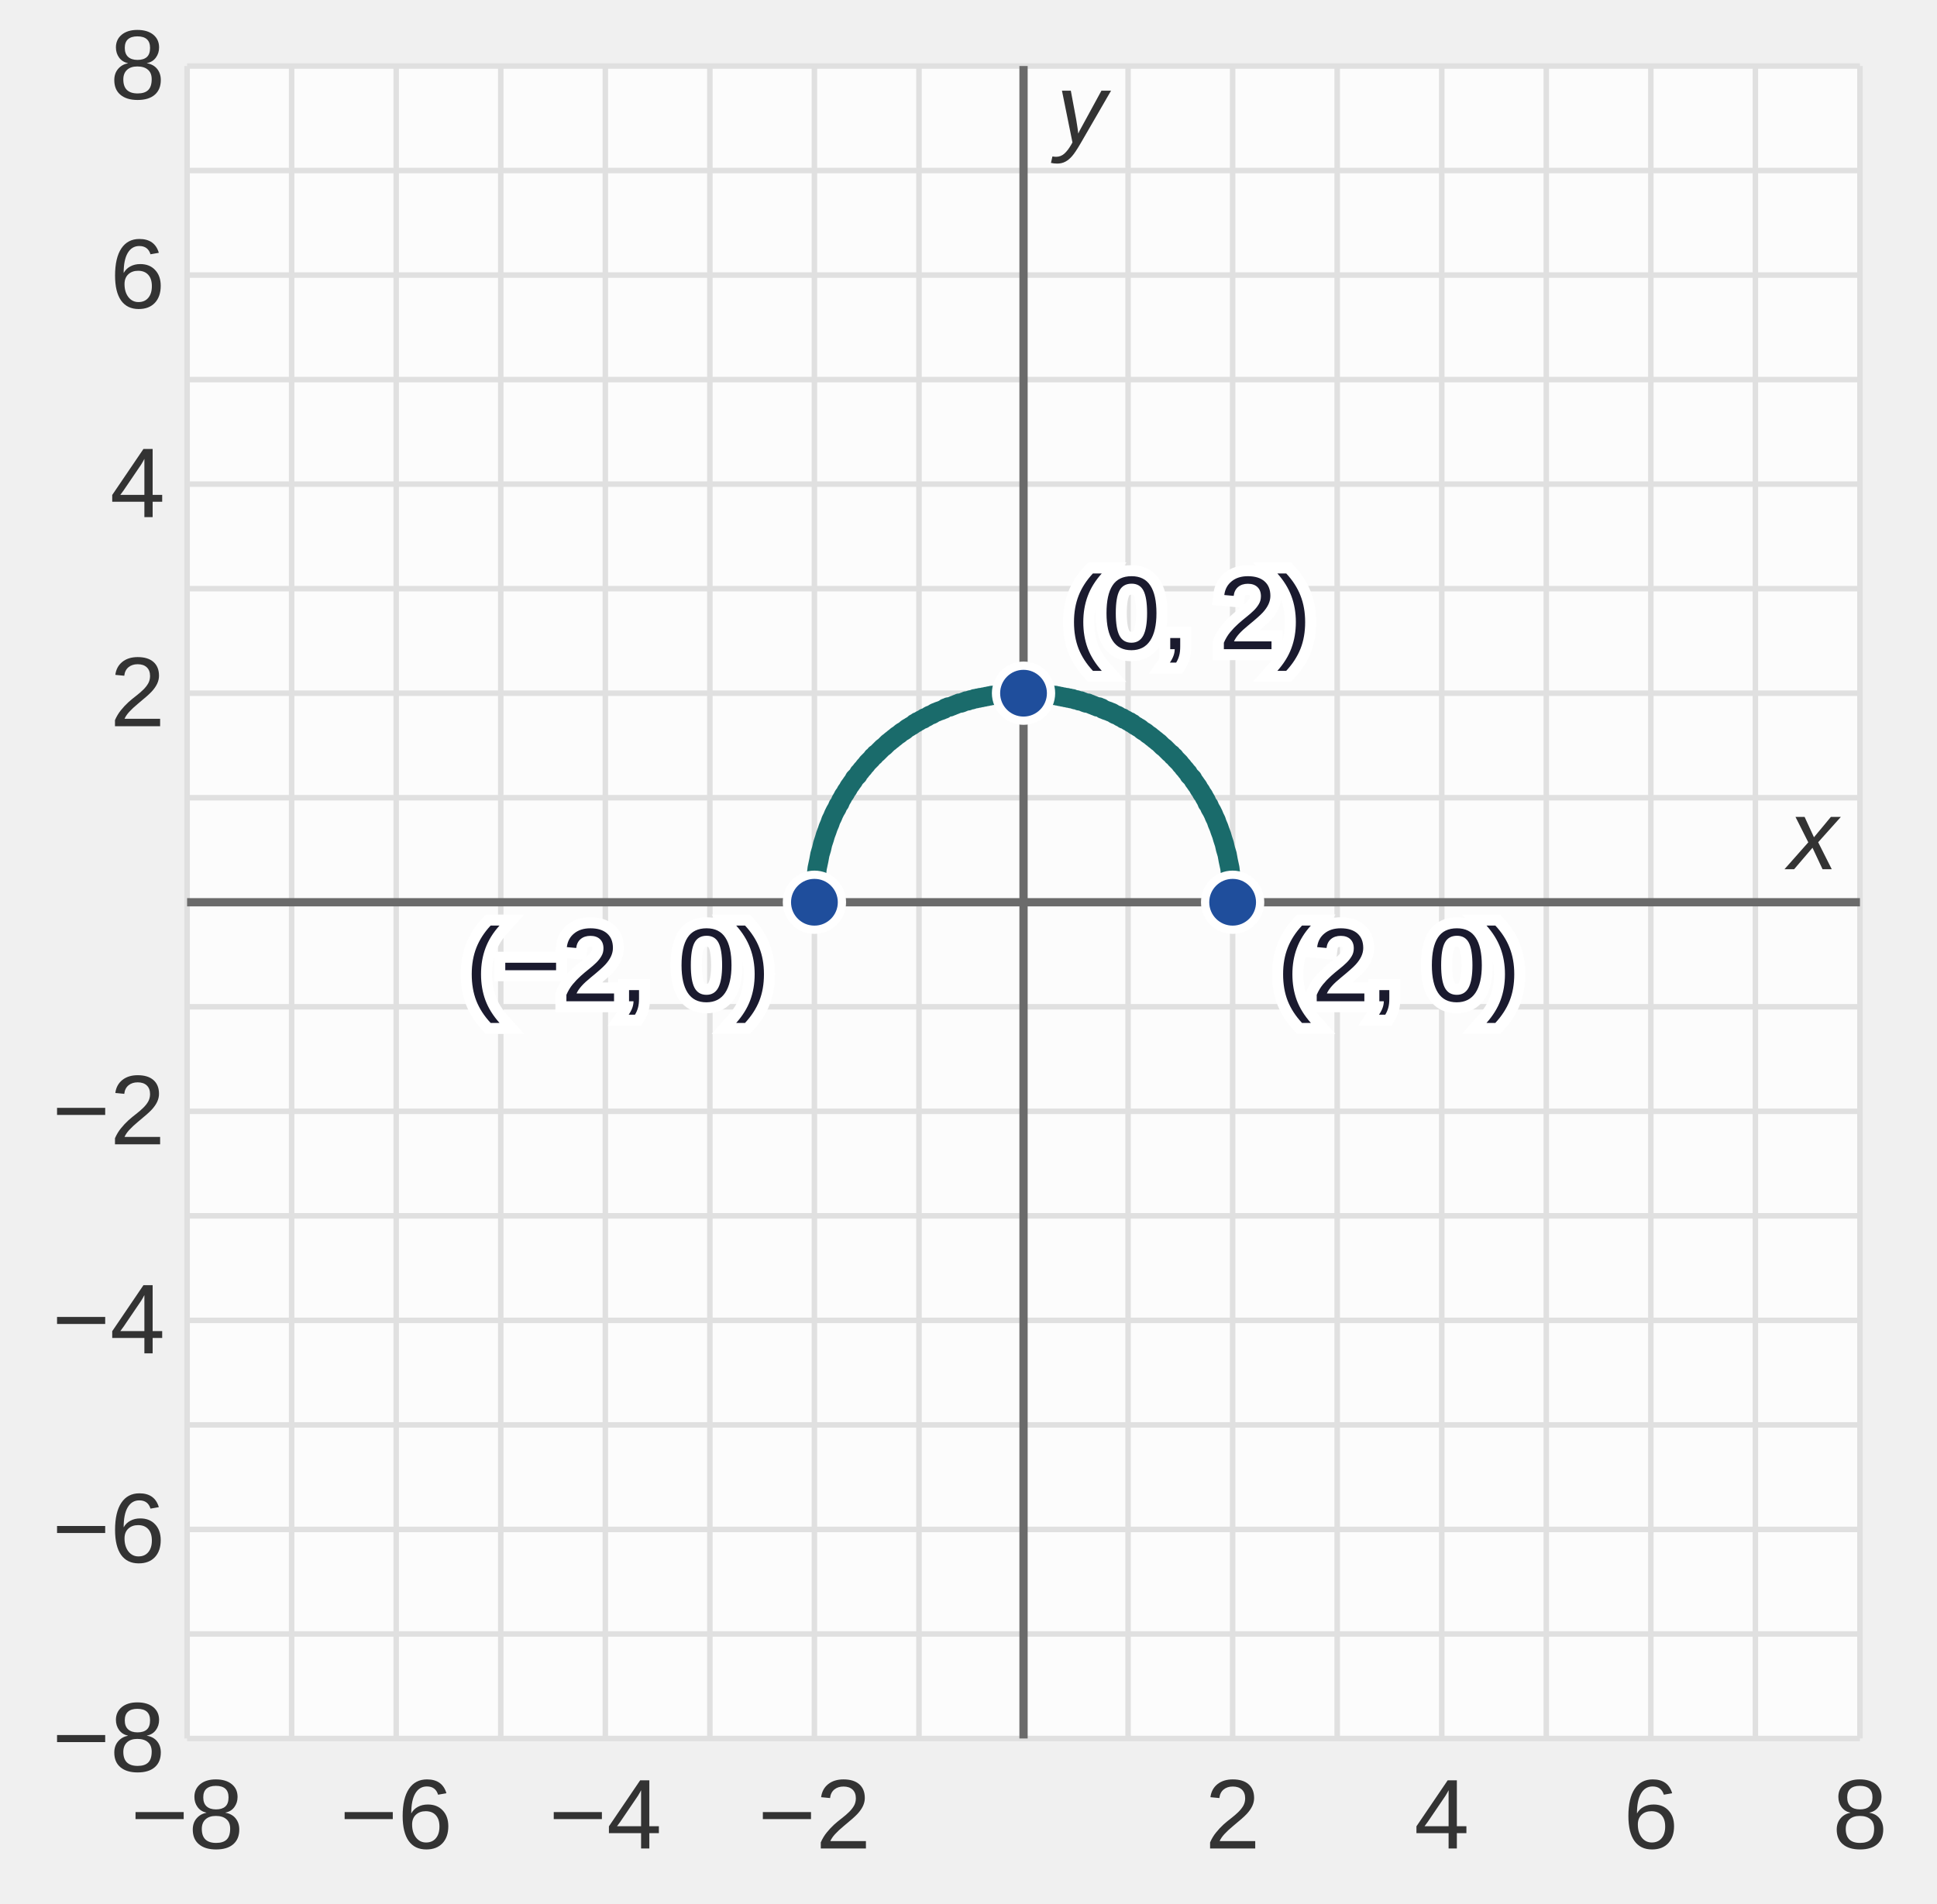
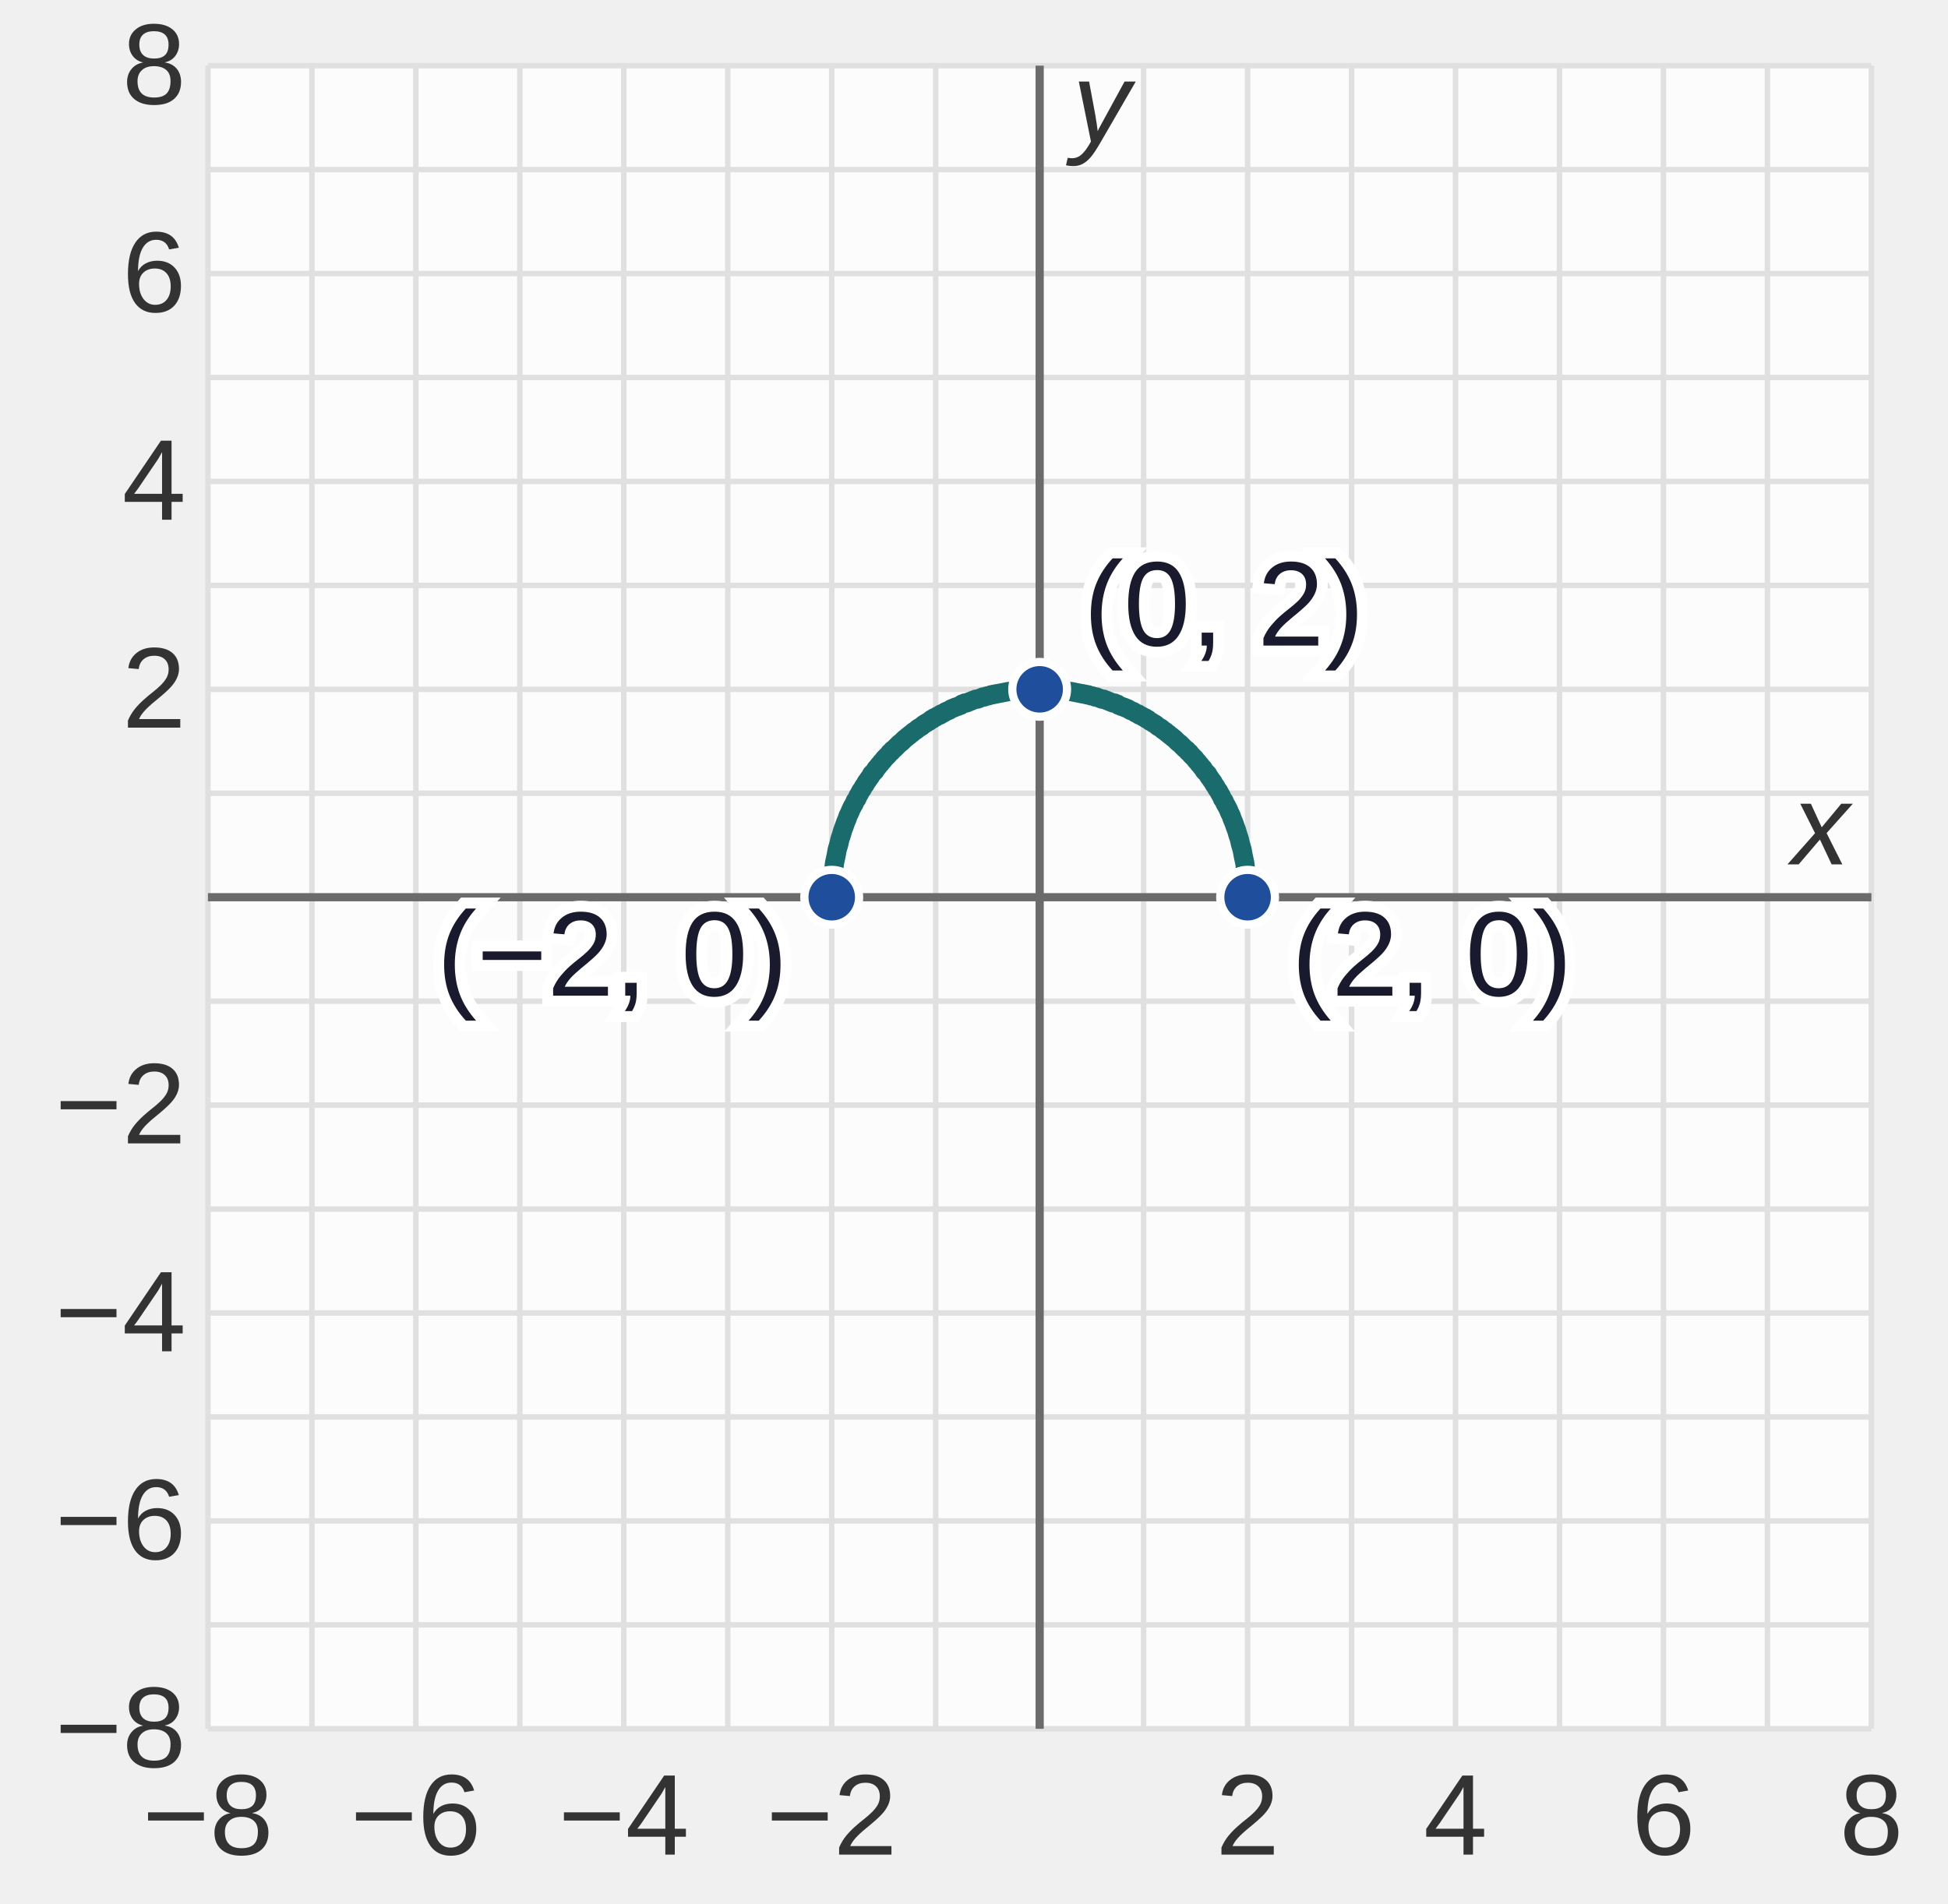
- <svg viewBox="0 0 352 346" font-family="Arial, Helvetica, sans-serif" font-size="18">
-   <rect x="34" y="12" width="304" height="304" fill="#fcfcfc" />
+ <svg viewBox="0 0 356 348" font-family="Arial, Helvetica, sans-serif" font-size="21">
+   <rect x="38" y="12" width="304" height="304" fill="#fcfcfc" />
  <g stroke="#e0e0e0" stroke-width="1">
-     <line x1="34" y1="12" x2="34" y2="316" />
-     <line x1="53" y1="12" x2="53" y2="316" />
-     <line x1="72" y1="12" x2="72" y2="316" />
-     <line x1="91" y1="12" x2="91" y2="316" />
-     <line x1="110" y1="12" x2="110" y2="316" />
-     <line x1="129" y1="12" x2="129" y2="316" />
-     <line x1="148" y1="12" x2="148" y2="316" />
-     <line x1="167" y1="12" x2="167" y2="316" />
-     <line x1="186" y1="12" x2="186" y2="316" />
-     <line x1="205" y1="12" x2="205" y2="316" />
-     <line x1="224" y1="12" x2="224" y2="316" />
-     <line x1="243" y1="12" x2="243" y2="316" />
-     <line x1="262" y1="12" x2="262" y2="316" />
-     <line x1="281" y1="12" x2="281" y2="316" />
-     <line x1="300" y1="12" x2="300" y2="316" />
-     <line x1="319" y1="12" x2="319" y2="316" />
-     <line x1="338" y1="12" x2="338" y2="316" />
-     <line x1="34" y1="316" x2="338" y2="316" />
-     <line x1="34" y1="297" x2="338" y2="297" />
-     <line x1="34" y1="278" x2="338" y2="278" />
-     <line x1="34" y1="259" x2="338" y2="259" />
-     <line x1="34" y1="240" x2="338" y2="240" />
-     <line x1="34" y1="221" x2="338" y2="221" />
-     <line x1="34" y1="202" x2="338" y2="202" />
-     <line x1="34" y1="183" x2="338" y2="183" />
-     <line x1="34" y1="164" x2="338" y2="164" />
-     <line x1="34" y1="145" x2="338" y2="145" />
-     <line x1="34" y1="126" x2="338" y2="126" />
-     <line x1="34" y1="107" x2="338" y2="107" />
-     <line x1="34" y1="88" x2="338" y2="88" />
-     <line x1="34" y1="69" x2="338" y2="69" />
-     <line x1="34" y1="50" x2="338" y2="50" />
-     <line x1="34" y1="31" x2="338" y2="31" />
-     <line x1="34" y1="12" x2="338" y2="12" />
+     <line x1="38" y1="12" x2="38" y2="316" />
+     <line x1="57" y1="12" x2="57" y2="316" />
+     <line x1="76" y1="12" x2="76" y2="316" />
+     <line x1="95" y1="12" x2="95" y2="316" />
+     <line x1="114" y1="12" x2="114" y2="316" />
+     <line x1="133" y1="12" x2="133" y2="316" />
+     <line x1="152" y1="12" x2="152" y2="316" />
+     <line x1="171" y1="12" x2="171" y2="316" />
+     <line x1="190" y1="12" x2="190" y2="316" />
+     <line x1="209" y1="12" x2="209" y2="316" />
+     <line x1="228" y1="12" x2="228" y2="316" />
+     <line x1="247" y1="12" x2="247" y2="316" />
+     <line x1="266" y1="12" x2="266" y2="316" />
+     <line x1="285" y1="12" x2="285" y2="316" />
+     <line x1="304" y1="12" x2="304" y2="316" />
+     <line x1="323" y1="12" x2="323" y2="316" />
+     <line x1="342" y1="12" x2="342" y2="316" />
+     <line x1="38" y1="316" x2="342" y2="316" />
+     <line x1="38" y1="297" x2="342" y2="297" />
+     <line x1="38" y1="278" x2="342" y2="278" />
+     <line x1="38" y1="259" x2="342" y2="259" />
+     <line x1="38" y1="240" x2="342" y2="240" />
+     <line x1="38" y1="221" x2="342" y2="221" />
+     <line x1="38" y1="202" x2="342" y2="202" />
+     <line x1="38" y1="183" x2="342" y2="183" />
+     <line x1="38" y1="164" x2="342" y2="164" />
+     <line x1="38" y1="145" x2="342" y2="145" />
+     <line x1="38" y1="126" x2="342" y2="126" />
+     <line x1="38" y1="107" x2="342" y2="107" />
+     <line x1="38" y1="88" x2="342" y2="88" />
+     <line x1="38" y1="69" x2="342" y2="69" />
+     <line x1="38" y1="50" x2="342" y2="50" />
+     <line x1="38" y1="31" x2="342" y2="31" />
+     <line x1="38" y1="12" x2="342" y2="12" />
  </g>
  <g stroke="#6b6b6b" stroke-width="1.5">
-     <line x1="34" y1="164" x2="338" y2="164" />
-     <line x1="186" y1="12" x2="186" y2="316" />
+     <line x1="38" y1="164" x2="342" y2="164" />
+     <line x1="190" y1="12" x2="190" y2="316" />
  </g>
  <g fill="#333" text-anchor="middle">
-     <text x="34" y="336">−8</text>
-     <text x="72" y="336">−6</text>
-     <text x="110" y="336">−4</text>
-     <text x="148" y="336">−2</text>
-     <text x="224" y="336">2</text>
-     <text x="262" y="336">4</text>
-     <text x="300" y="336">6</text>
-     <text x="338" y="336">8</text>
+     <text x="38" y="339">−8</text>
+     <text x="76" y="339">−6</text>
+     <text x="114" y="339">−4</text>
+     <text x="152" y="339">−2</text>
+     <text x="228" y="339">2</text>
+     <text x="266" y="339">4</text>
+     <text x="304" y="339">6</text>
+     <text x="342" y="339">8</text>
  </g>
  <g fill="#333" text-anchor="end">
-     <text x="30" y="322">−8</text>
-     <text x="30" y="284">−6</text>
-     <text x="30" y="246">−4</text>
-     <text x="30" y="208">−2</text>
-     <text x="30" y="132">2</text>
-     <text x="30" y="94">4</text>
-     <text x="30" y="56">6</text>
-     <text x="30" y="18">8</text>
+     <text x="34" y="323">−8</text>
+     <text x="34" y="285">−6</text>
+     <text x="34" y="247">−4</text>
+     <text x="34" y="209">−2</text>
+     <text x="34" y="133">2</text>
+     <text x="34" y="95">4</text>
+     <text x="34" y="57">6</text>
+     <text x="34" y="19">8</text>
  </g>
-   <text x="334" y="158" text-anchor="end" fill="#333" font-style="italic">x</text>
-   <text x="192" y="26" fill="#333" font-style="italic">y</text>
-   <polyline points="148,164 148.3,159.6 148.5,157.8 148.8,156.4 149,155.3 149.3,154.3 149.5,153.4 149.8,152.5 150,151.8 150.3,151 150.5,150.4 150.8,149.7 151,149.1 151.3,148.5 151.5,148 151.8,147.4 152.1,146.9 152.3,146.4 152.6,146 152.8,145.5 153.1,145 153.3,144.6 153.6,144.2 153.8,143.8 154.1,143.4 154.3,143 154.6,142.6 154.8,142.3 155.1,141.9 155.3,141.5 155.6,141.2 155.9,140.9 156.1,140.5 156.4,140.2 156.6,139.9 156.9,139.6 157.1,139.3 157.4,139 157.6,138.7 157.9,138.4 158.1,138.2 158.4,137.9 158.6,137.6 158.9,137.4 159.1,137.1 159.4,136.9 159.7,136.6 159.9,136.4 160.2,136.1 160.4,135.9 160.7,135.7 160.9,135.5 161.2,135.2 161.4,135 161.7,134.8 161.9,134.6 162.2,134.4 162.4,134.2 162.7,134 162.9,133.8 163.2,133.6 163.5,133.4 163.7,133.2 164,133 164.2,132.9 164.5,132.7 164.7,132.5 165,132.3 165.2,132.2 165.5,132 165.7,131.9 166,131.7 166.2,131.5 166.5,131.4 166.7,131.2 167,131.1 167.3,130.9 167.5,130.8 167.8,130.7 168,130.5 168.3,130.4 168.5,130.3 168.8,130.1 169,130 169.3,129.9 169.5,129.8 169.8,129.6 170,129.5 170.3,129.4 170.5,129.3 170.8,129.2 171.1,129.1 171.3,129 171.6,128.9 171.8,128.7 172.1,128.6 172.3,128.5 172.6,128.5 172.8,128.4 173.1,128.3 173.3,128.2 173.6,128.1 173.8,128 174.1,127.9 174.3,127.8 174.6,127.8 174.9,127.7 175.1,127.6 175.4,127.5 175.6,127.4 175.9,127.4 176.1,127.3 176.4,127.2 176.6,127.2 176.9,127.1 177.1,127 177.4,127 177.6,126.9 177.9,126.9 178.1,126.8 178.4,126.8 178.7,126.7 178.9,126.7 179.2,126.6 179.4,126.6 179.7,126.5 179.9,126.5 180.2,126.4 180.4,126.4 180.7,126.4 180.9,126.3 181.2,126.3 181.4,126.3 181.7,126.2 181.9,126.2 182.2,126.2 182.5,126.2 182.7,126.1 183,126.1 183.2,126.1 183.5,126.1 183.7,126.1 184,126.1 184.2,126 184.5,126 184.7,126 185,126 185.2,126 185.5,126 185.7,126 186,126 186.3,126 186.5,126 186.8,126 187,126 187.3,126 187.5,126 187.8,126 188,126.1 188.3,126.1 188.5,126.1 188.8,126.1 189,126.1 189.3,126.1 189.5,126.2 189.8,126.2 190.1,126.2 190.3,126.2 190.6,126.3 190.8,126.3 191.1,126.3 191.3,126.4 191.6,126.4 191.8,126.4 192.1,126.5 192.3,126.5 192.6,126.6 192.8,126.6 193.1,126.7 193.3,126.7 193.6,126.8 193.9,126.8 194.1,126.9 194.4,126.9 194.6,127 194.9,127 195.1,127.1 195.4,127.2 195.6,127.2 195.9,127.3 196.1,127.4 196.4,127.4 196.6,127.5 196.9,127.6 197.1,127.7 197.4,127.8 197.7,127.8 197.9,127.9 198.2,128 198.4,128.1 198.7,128.2 198.9,128.3 199.2,128.4 199.4,128.5 199.7,128.5 199.9,128.6 200.2,128.7 200.4,128.9 200.7,129 200.9,129.1 201.2,129.2 201.5,129.3 201.7,129.4 202,129.5 202.2,129.6 202.5,129.8 202.7,129.9 203,130 203.2,130.1 203.5,130.3 203.7,130.4 204,130.5 204.2,130.7 204.5,130.8 204.7,130.9 205,131.1 205.3,131.2 205.5,131.4 205.8,131.5 206,131.7 206.3,131.9 206.5,132 206.8,132.2 207,132.3 207.3,132.5 207.5,132.7 207.8,132.9 208,133 208.3,133.2 208.5,133.4 208.8,133.6 209.1,133.8 209.3,134 209.6,134.2 209.8,134.4 210.1,134.6 210.3,134.8 210.6,135 210.8,135.2 211.1,135.5 211.3,135.7 211.6,135.9 211.8,136.1 212.1,136.4 212.3,136.6 212.6,136.9 212.9,137.1 213.1,137.4 213.4,137.6 213.6,137.9 213.9,138.2 214.1,138.4 214.4,138.7 214.6,139 214.9,139.3 215.1,139.6 215.4,139.9 215.6,140.2 215.9,140.5 216.1,140.9 216.4,141.2 216.7,141.5 216.9,141.9 217.2,142.3 217.4,142.6 217.7,143 217.9,143.4 218.2,143.8 218.4,144.2 218.7,144.6 218.9,145 219.2,145.5 219.4,146 219.7,146.4 219.9,146.9 220.2,147.4 220.5,148 220.7,148.5 221,149.1 221.2,149.7 221.5,150.4 221.7,151 222,151.8 222.2,152.5 222.5,153.4 222.7,154.3 223,155.3 223.2,156.4 223.5,157.8 223.7,159.6 224,164" fill="none" stroke="#1a6b6b" stroke-width="3.5" stroke-linejoin="round" />
-   <circle cx="148" cy="164" r="5" fill="#1f4e9c" stroke="#fff" stroke-width="1.5" />
-   <text x="140" y="182" text-anchor="end" fill="#1a1a2e" font-size="19" paint-order="stroke" stroke="#fff" stroke-width="4">(−2, 0)</text>
-   <circle cx="186" cy="126" r="5" fill="#1f4e9c" stroke="#fff" stroke-width="1.5" />
-   <text x="194" y="118" text-anchor="start" fill="#1a1a2e" font-size="19" paint-order="stroke" stroke="#fff" stroke-width="4">(0, 2)</text>
-   <circle cx="224" cy="164" r="5" fill="#1f4e9c" stroke="#fff" stroke-width="1.5" />
-   <text x="232" y="182" text-anchor="start" fill="#1a1a2e" font-size="19" paint-order="stroke" stroke="#fff" stroke-width="4">(2, 0)</text>
+   <text x="338" y="158" text-anchor="end" fill="#333" font-style="italic">x</text>
+   <text x="196" y="26" fill="#333" font-style="italic">y</text>
+   <polyline points="152,164 152.3,159.6 152.5,157.8 152.8,156.4 153,155.3 153.3,154.3 153.5,153.4 153.8,152.5 154,151.8 154.3,151 154.5,150.4 154.8,149.7 155,149.1 155.3,148.5 155.5,148 155.8,147.4 156.1,146.9 156.3,146.4 156.6,146 156.8,145.5 157.1,145 157.3,144.6 157.6,144.2 157.8,143.8 158.1,143.4 158.3,143 158.6,142.6 158.8,142.3 159.1,141.9 159.3,141.5 159.6,141.2 159.9,140.9 160.1,140.5 160.4,140.2 160.6,139.9 160.9,139.6 161.1,139.3 161.4,139 161.6,138.7 161.9,138.4 162.1,138.2 162.4,137.9 162.6,137.6 162.9,137.4 163.1,137.1 163.4,136.9 163.7,136.6 163.9,136.4 164.2,136.1 164.4,135.9 164.7,135.7 164.9,135.5 165.2,135.2 165.4,135 165.7,134.8 165.9,134.6 166.2,134.4 166.4,134.2 166.7,134 166.9,133.8 167.2,133.6 167.5,133.4 167.7,133.2 168,133 168.2,132.9 168.5,132.7 168.7,132.5 169,132.3 169.2,132.2 169.5,132 169.7,131.9 170,131.7 170.2,131.5 170.5,131.4 170.7,131.2 171,131.1 171.3,130.9 171.5,130.8 171.8,130.7 172,130.5 172.3,130.4 172.5,130.3 172.8,130.1 173,130 173.3,129.9 173.5,129.8 173.8,129.6 174,129.5 174.3,129.4 174.5,129.3 174.8,129.2 175.1,129.1 175.3,129 175.6,128.9 175.8,128.7 176.1,128.6 176.3,128.5 176.6,128.5 176.8,128.4 177.1,128.3 177.3,128.2 177.6,128.1 177.8,128 178.1,127.9 178.3,127.8 178.6,127.8 178.9,127.7 179.1,127.6 179.4,127.5 179.6,127.4 179.9,127.4 180.1,127.3 180.4,127.2 180.6,127.2 180.9,127.1 181.1,127 181.4,127 181.6,126.9 181.9,126.9 182.1,126.8 182.4,126.8 182.7,126.7 182.9,126.7 183.2,126.6 183.4,126.6 183.7,126.5 183.9,126.5 184.2,126.4 184.4,126.4 184.7,126.4 184.9,126.3 185.2,126.3 185.4,126.3 185.7,126.2 185.9,126.2 186.2,126.2 186.5,126.2 186.7,126.1 187,126.1 187.2,126.1 187.5,126.1 187.7,126.1 188,126.1 188.2,126 188.5,126 188.7,126 189,126 189.2,126 189.5,126 189.7,126 190,126 190.3,126 190.5,126 190.8,126 191,126 191.3,126 191.5,126 191.8,126 192,126.1 192.3,126.1 192.5,126.1 192.8,126.1 193,126.1 193.3,126.1 193.5,126.2 193.8,126.2 194.1,126.2 194.3,126.2 194.6,126.3 194.8,126.3 195.1,126.3 195.3,126.4 195.6,126.4 195.8,126.4 196.1,126.5 196.3,126.5 196.6,126.6 196.8,126.6 197.1,126.7 197.3,126.7 197.6,126.8 197.9,126.8 198.1,126.9 198.4,126.9 198.6,127 198.9,127 199.1,127.1 199.4,127.2 199.6,127.2 199.9,127.3 200.1,127.4 200.4,127.4 200.6,127.5 200.9,127.6 201.1,127.7 201.4,127.8 201.7,127.8 201.9,127.9 202.2,128 202.4,128.1 202.7,128.2 202.9,128.3 203.2,128.4 203.4,128.5 203.7,128.5 203.9,128.6 204.2,128.7 204.4,128.9 204.7,129 204.9,129.1 205.2,129.2 205.5,129.3 205.7,129.4 206,129.5 206.2,129.6 206.5,129.8 206.7,129.9 207,130 207.2,130.1 207.5,130.3 207.7,130.4 208,130.5 208.2,130.7 208.5,130.8 208.7,130.9 209,131.1 209.3,131.2 209.5,131.4 209.8,131.5 210,131.7 210.3,131.9 210.5,132 210.8,132.2 211,132.3 211.3,132.5 211.5,132.7 211.8,132.9 212,133 212.3,133.2 212.5,133.4 212.8,133.6 213.1,133.8 213.3,134 213.6,134.2 213.8,134.4 214.1,134.6 214.3,134.8 214.6,135 214.8,135.2 215.1,135.5 215.3,135.7 215.6,135.9 215.8,136.1 216.1,136.4 216.3,136.6 216.6,136.9 216.9,137.1 217.1,137.4 217.4,137.6 217.6,137.9 217.9,138.2 218.1,138.4 218.4,138.7 218.6,139 218.9,139.3 219.1,139.6 219.4,139.9 219.6,140.2 219.9,140.5 220.1,140.9 220.4,141.2 220.7,141.5 220.9,141.9 221.2,142.3 221.4,142.6 221.7,143 221.9,143.4 222.2,143.8 222.4,144.2 222.7,144.6 222.9,145 223.2,145.5 223.4,146 223.7,146.4 223.9,146.9 224.2,147.4 224.5,148 224.7,148.5 225,149.1 225.2,149.7 225.5,150.4 225.7,151 226,151.8 226.2,152.5 226.5,153.4 226.7,154.3 227,155.3 227.2,156.4 227.5,157.8 227.7,159.6 228,164" fill="none" stroke="#1a6b6b" stroke-width="3.5" stroke-linejoin="round" />
+   <circle cx="152" cy="164" r="5" fill="#1f4e9c" stroke="#fff" stroke-width="1.5" />
+   <text x="144" y="182" text-anchor="end" fill="#1a1a2e" font-size="22" paint-order="stroke" stroke="#fff" stroke-width="4">(−2, 0)</text>
+   <circle cx="190" cy="126" r="5" fill="#1f4e9c" stroke="#fff" stroke-width="1.5" />
+   <text x="198" y="118" text-anchor="start" fill="#1a1a2e" font-size="22" paint-order="stroke" stroke="#fff" stroke-width="4">(0, 2)</text>
+   <circle cx="228" cy="164" r="5" fill="#1f4e9c" stroke="#fff" stroke-width="1.5" />
+   <text x="236" y="182" text-anchor="start" fill="#1a1a2e" font-size="22" paint-order="stroke" stroke="#fff" stroke-width="4">(2, 0)</text>
</svg>
